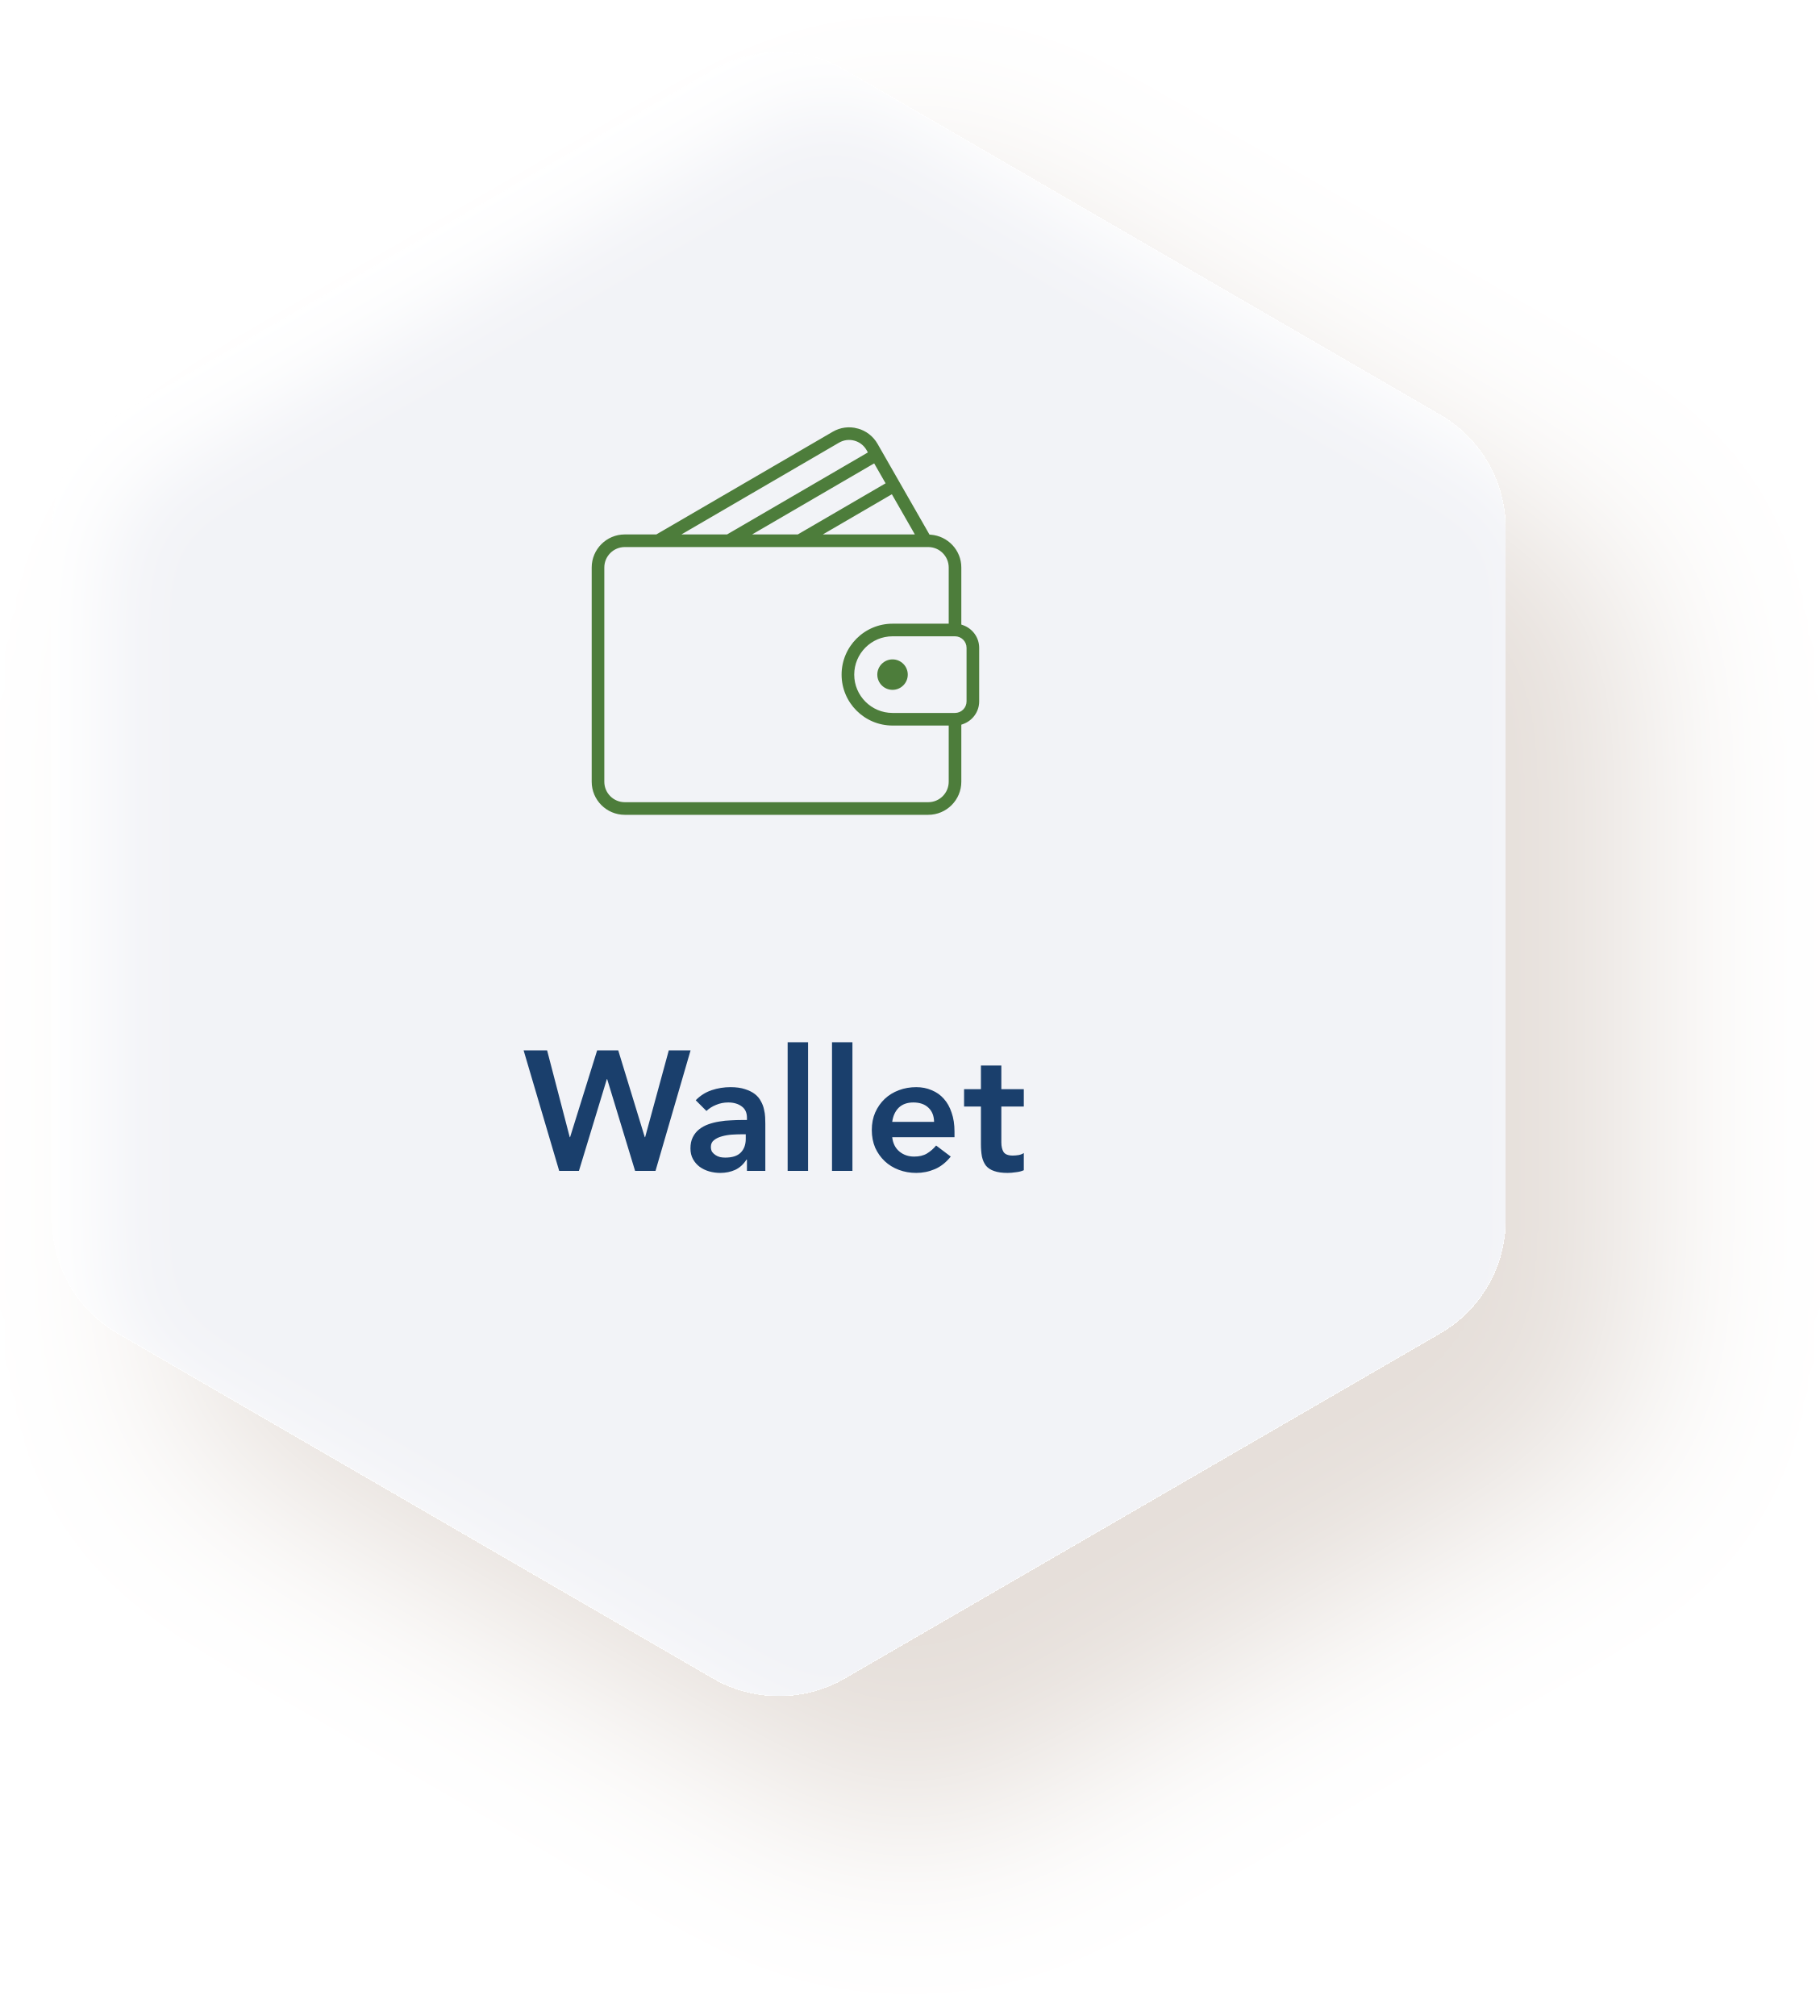
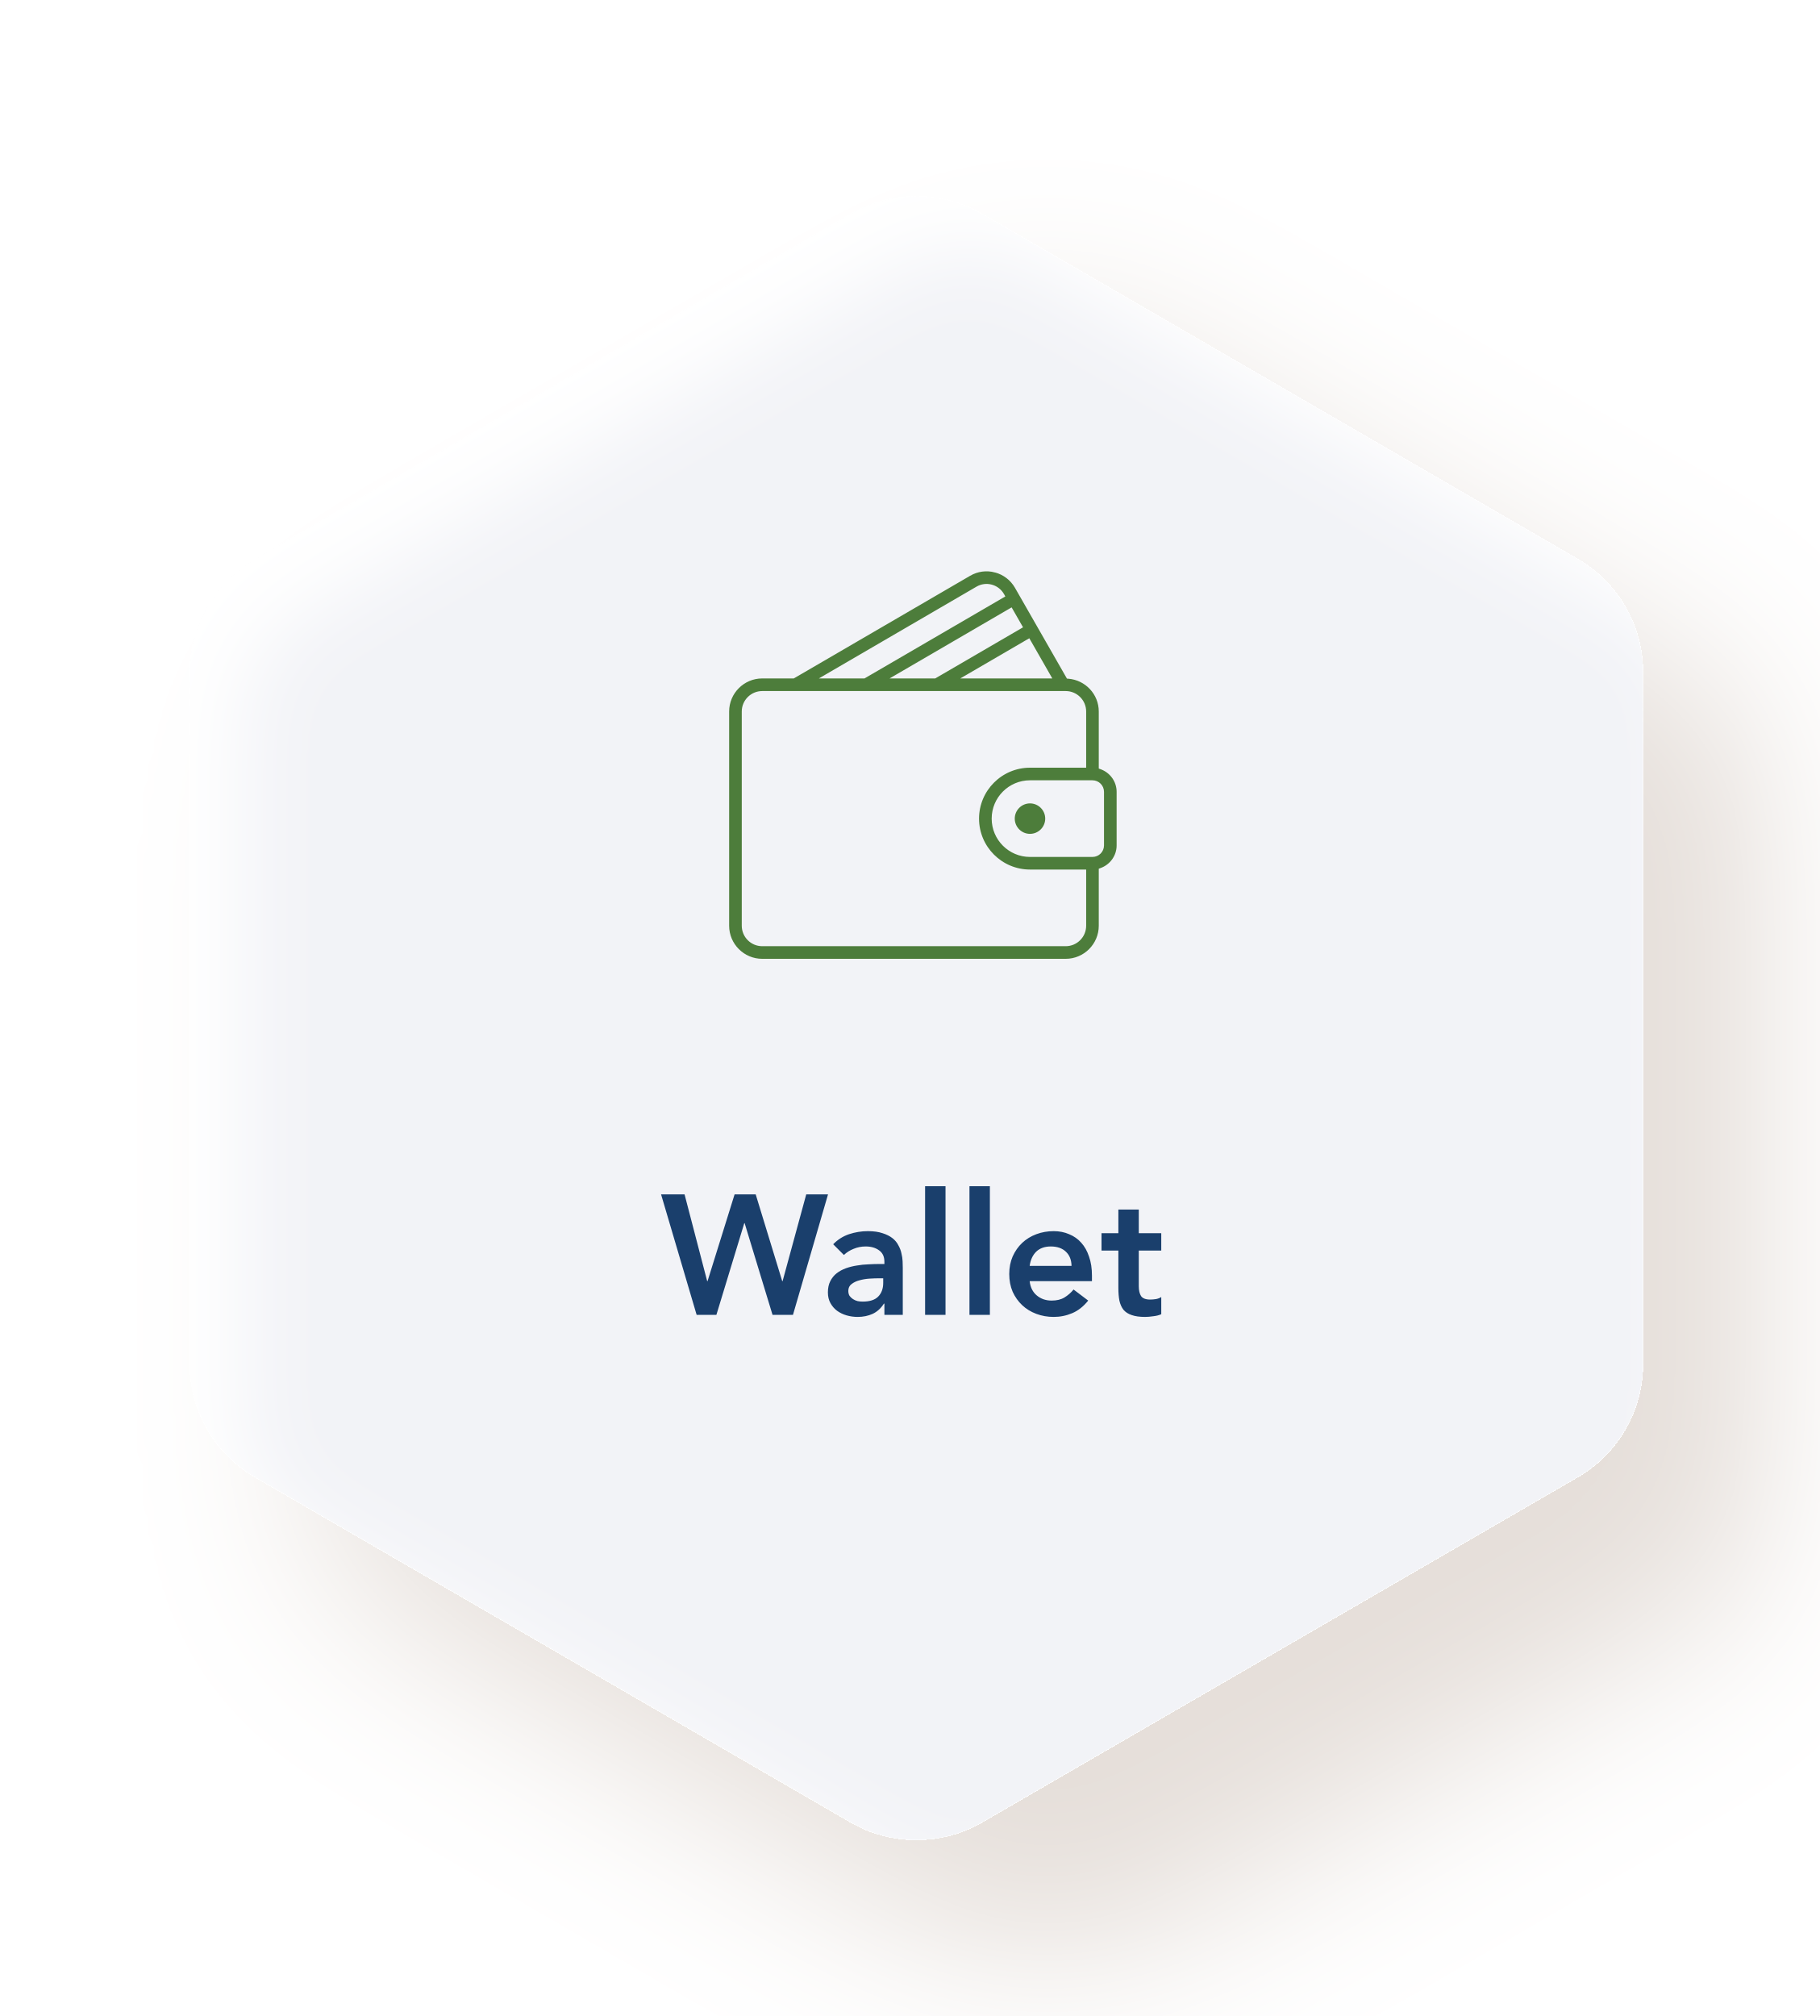
- <svg xmlns="http://www.w3.org/2000/svg" width="139" height="154" viewBox="0 0 139 154" fill="none">
+ <svg xmlns="http://www.w3.org/2000/svg" width="139" height="154" viewBox="-10.5 -11 139 154" fill="none">
  <g filter="url(#filter0_di_1_85)">
    <path d="M110.014 31.714C113.1 33.503 115 36.8 115 40.367V93.177C115 96.744 113.1 100.041 110.014 101.829L64.514 128.196C61.413 129.993 57.587 129.993 54.486 128.196L8.986 101.829C5.9 100.041 4 96.744 4 93.177V40.367C4 36.8 5.9 33.503 8.986 31.714L54.486 5.348C57.587 3.551 61.413 3.551 64.514 5.348L110.014 31.714Z" fill="#F2F3F7" />
  </g>
  <path d="M63.559 32.897C64.16 32.546 64.862 32.452 65.534 32.632V32.631C66.209 32.812 66.774 33.247 67.124 33.856L71.039 40.696L71.065 40.742L71.118 40.746C72.469 40.855 73.536 41.975 73.536 43.352V47.639L73.603 47.663C74.357 47.932 74.9 48.645 74.9 49.488V53.579C74.9 54.422 74.357 55.136 73.603 55.405L73.536 55.429V59.716C73.536 61.165 72.358 62.343 70.909 62.343H47.727C46.279 62.343 45.1 61.165 45.1 59.716V43.352C45.1 41.903 46.279 40.725 47.727 40.725H50.112L50.135 40.711L63.559 32.897ZM47.727 41.889C46.921 41.889 46.264 42.545 46.264 43.352V59.716C46.264 60.523 46.921 61.179 47.727 61.179H70.909C71.716 61.179 72.373 60.523 72.373 59.716V55.524H68.182C65.981 55.524 64.191 53.735 64.19 51.534C64.19 49.334 65.981 47.543 68.182 47.543H72.373V43.352C72.373 42.545 71.716 41.889 70.909 41.889H47.727ZM68.182 48.706C66.622 48.706 65.355 49.975 65.355 51.534C65.355 53.093 66.623 54.361 68.182 54.361H72.954C73.386 54.361 73.736 54.011 73.736 53.579V49.488C73.736 49.057 73.385 48.706 72.954 48.706H68.182ZM65.233 33.755C64.864 33.656 64.476 33.708 64.144 33.901L52.745 40.538L52.425 40.725H55.514L55.537 40.711L66.078 34.574L66.163 34.524L66.115 34.438L66.113 34.435L66.035 34.313C65.841 34.039 65.561 33.843 65.233 33.755ZM66.655 35.584L58.147 40.538L57.826 40.725H60.916L60.94 40.711L67.429 36.933L67.515 36.883L67.465 36.797L66.792 35.621L66.742 35.534L66.655 35.584ZM68.006 37.943L63.549 40.538L63.228 40.725H69.714L69.629 40.575L68.143 37.98L68.093 37.893L68.006 37.943Z" fill="#4D7D3B" stroke="#F2F3F7" stroke-width="0.2" />
  <path d="M68.181 50.27C68.878 50.27 69.445 50.837 69.445 51.533C69.445 52.23 68.878 52.797 68.181 52.797C67.485 52.797 66.918 52.23 66.918 51.533C66.918 50.837 67.485 50.27 68.181 50.27Z" fill="#4D7D3B" stroke="#F2F3F7" stroke-width="0.2" />
  <path d="M40 80.238H41.794L43.523 86.868H43.549L45.616 80.238H47.228L49.256 86.868H49.282L51.089 80.238H52.753L50.075 89.442H48.515L46.383 82.435H46.357L44.225 89.442H42.717L40 80.238ZM57.06 88.584H57.021C56.796 88.94 56.51 89.2 56.163 89.364C55.817 89.52 55.435 89.598 55.019 89.598C54.733 89.598 54.452 89.559 54.174 89.481C53.906 89.403 53.663 89.286 53.446 89.13C53.238 88.974 53.069 88.779 52.939 88.545C52.809 88.311 52.744 88.038 52.744 87.726C52.744 87.388 52.805 87.102 52.926 86.868C53.048 86.626 53.208 86.426 53.407 86.27C53.615 86.106 53.854 85.976 54.122 85.88C54.391 85.785 54.668 85.716 54.954 85.672C55.249 85.62 55.544 85.59 55.838 85.581C56.133 85.564 56.41 85.555 56.67 85.555H57.06V85.386C57.06 84.996 56.926 84.706 56.657 84.515C56.389 84.316 56.046 84.216 55.63 84.216C55.301 84.216 54.993 84.277 54.707 84.398C54.421 84.511 54.174 84.667 53.966 84.866L53.147 84.047C53.494 83.692 53.897 83.436 54.356 83.28C54.824 83.124 55.305 83.046 55.799 83.046C56.241 83.046 56.614 83.098 56.917 83.202C57.221 83.298 57.472 83.423 57.671 83.579C57.871 83.735 58.022 83.917 58.126 84.125C58.239 84.325 58.317 84.528 58.36 84.736C58.412 84.944 58.443 85.148 58.451 85.347C58.46 85.538 58.464 85.707 58.464 85.854V89.442H57.06V88.584ZM56.969 86.647H56.644C56.428 86.647 56.185 86.656 55.916 86.673C55.648 86.691 55.392 86.734 55.149 86.803C54.915 86.864 54.716 86.959 54.551 87.089C54.387 87.211 54.304 87.384 54.304 87.609C54.304 87.757 54.335 87.882 54.395 87.986C54.465 88.082 54.551 88.164 54.655 88.233C54.759 88.303 54.876 88.355 55.006 88.389C55.136 88.415 55.266 88.428 55.396 88.428C55.934 88.428 56.328 88.303 56.579 88.051C56.839 87.791 56.969 87.44 56.969 86.998V86.647ZM60.169 79.614H61.729V89.442H60.169V79.614ZM63.558 79.614H65.118V89.442H63.558V79.614ZM68.157 86.868C68.209 87.336 68.391 87.7 68.703 87.96C69.015 88.22 69.392 88.35 69.834 88.35C70.224 88.35 70.549 88.272 70.809 88.116C71.078 87.952 71.312 87.748 71.511 87.505L72.629 88.35C72.265 88.801 71.858 89.122 71.407 89.312C70.957 89.503 70.484 89.598 69.99 89.598C69.522 89.598 69.08 89.52 68.664 89.364C68.248 89.208 67.889 88.987 67.585 88.701C67.282 88.415 67.039 88.073 66.857 87.674C66.684 87.267 66.597 86.816 66.597 86.322C66.597 85.828 66.684 85.382 66.857 84.983C67.039 84.576 67.282 84.229 67.585 83.943C67.889 83.657 68.248 83.436 68.664 83.28C69.08 83.124 69.522 83.046 69.99 83.046C70.424 83.046 70.818 83.124 71.173 83.28C71.537 83.428 71.845 83.644 72.096 83.93C72.356 84.216 72.556 84.572 72.694 84.996C72.842 85.412 72.915 85.893 72.915 86.439V86.868H68.157ZM71.355 85.698C71.347 85.239 71.204 84.879 70.926 84.619C70.649 84.351 70.263 84.216 69.769 84.216C69.301 84.216 68.929 84.351 68.651 84.619C68.383 84.888 68.218 85.248 68.157 85.698H71.355ZM73.646 84.528V83.202H74.933V81.395H76.493V83.202H78.209V84.528H76.493V87.258C76.493 87.57 76.55 87.817 76.662 87.999C76.784 88.181 77.018 88.272 77.364 88.272C77.503 88.272 77.655 88.259 77.819 88.233C77.984 88.199 78.114 88.147 78.209 88.077V89.39C78.045 89.468 77.841 89.52 77.598 89.546C77.364 89.581 77.156 89.598 76.974 89.598C76.558 89.598 76.216 89.551 75.947 89.455C75.687 89.369 75.479 89.234 75.323 89.052C75.176 88.862 75.072 88.628 75.011 88.35C74.959 88.073 74.933 87.752 74.933 87.388V84.528H73.646Z" fill="#1A3F6C" />
  <defs>
    <filter id="filter0_di_1_85" x="0" y="0" width="139" height="153.544" filterUnits="userSpaceOnUse" color-interpolation-filters="sRGB">
      <feFlood flood-opacity="0" result="BackgroundImageFix" />
      <feColorMatrix in="SourceAlpha" type="matrix" values="0 0 0 0 0 0 0 0 0 0 0 0 0 0 0 0 0 0 127 0" result="hardAlpha" />
      <feOffset dx="10" dy="10" />
      <feGaussianBlur stdDeviation="7" />
      <feComposite in2="hardAlpha" operator="out" />
      <feColorMatrix type="matrix" values="0 0 0 0 0.898 0 0 0 0 0.871 0 0 0 0 0.851 0 0 0 1 0" />
      <feBlend mode="normal" in2="BackgroundImageFix" result="effect1_dropShadow_1_85" />
      <feBlend mode="normal" in="SourceGraphic" in2="effect1_dropShadow_1_85" result="shape" />
      <feColorMatrix in="SourceAlpha" type="matrix" values="0 0 0 0 0 0 0 0 0 0 0 0 0 0 0 0 0 0 127 0" result="hardAlpha" />
      <feOffset dx="4" dy="4" />
      <feGaussianBlur stdDeviation="3" />
      <feComposite in2="hardAlpha" operator="arithmetic" k2="-1" k3="1" />
      <feColorMatrix type="matrix" values="0 0 0 0 1 0 0 0 0 1 0 0 0 0 1 0 0 0 1 0" />
      <feBlend mode="normal" in2="shape" result="effect2_innerShadow_1_85" />
    </filter>
  </defs>
</svg>
